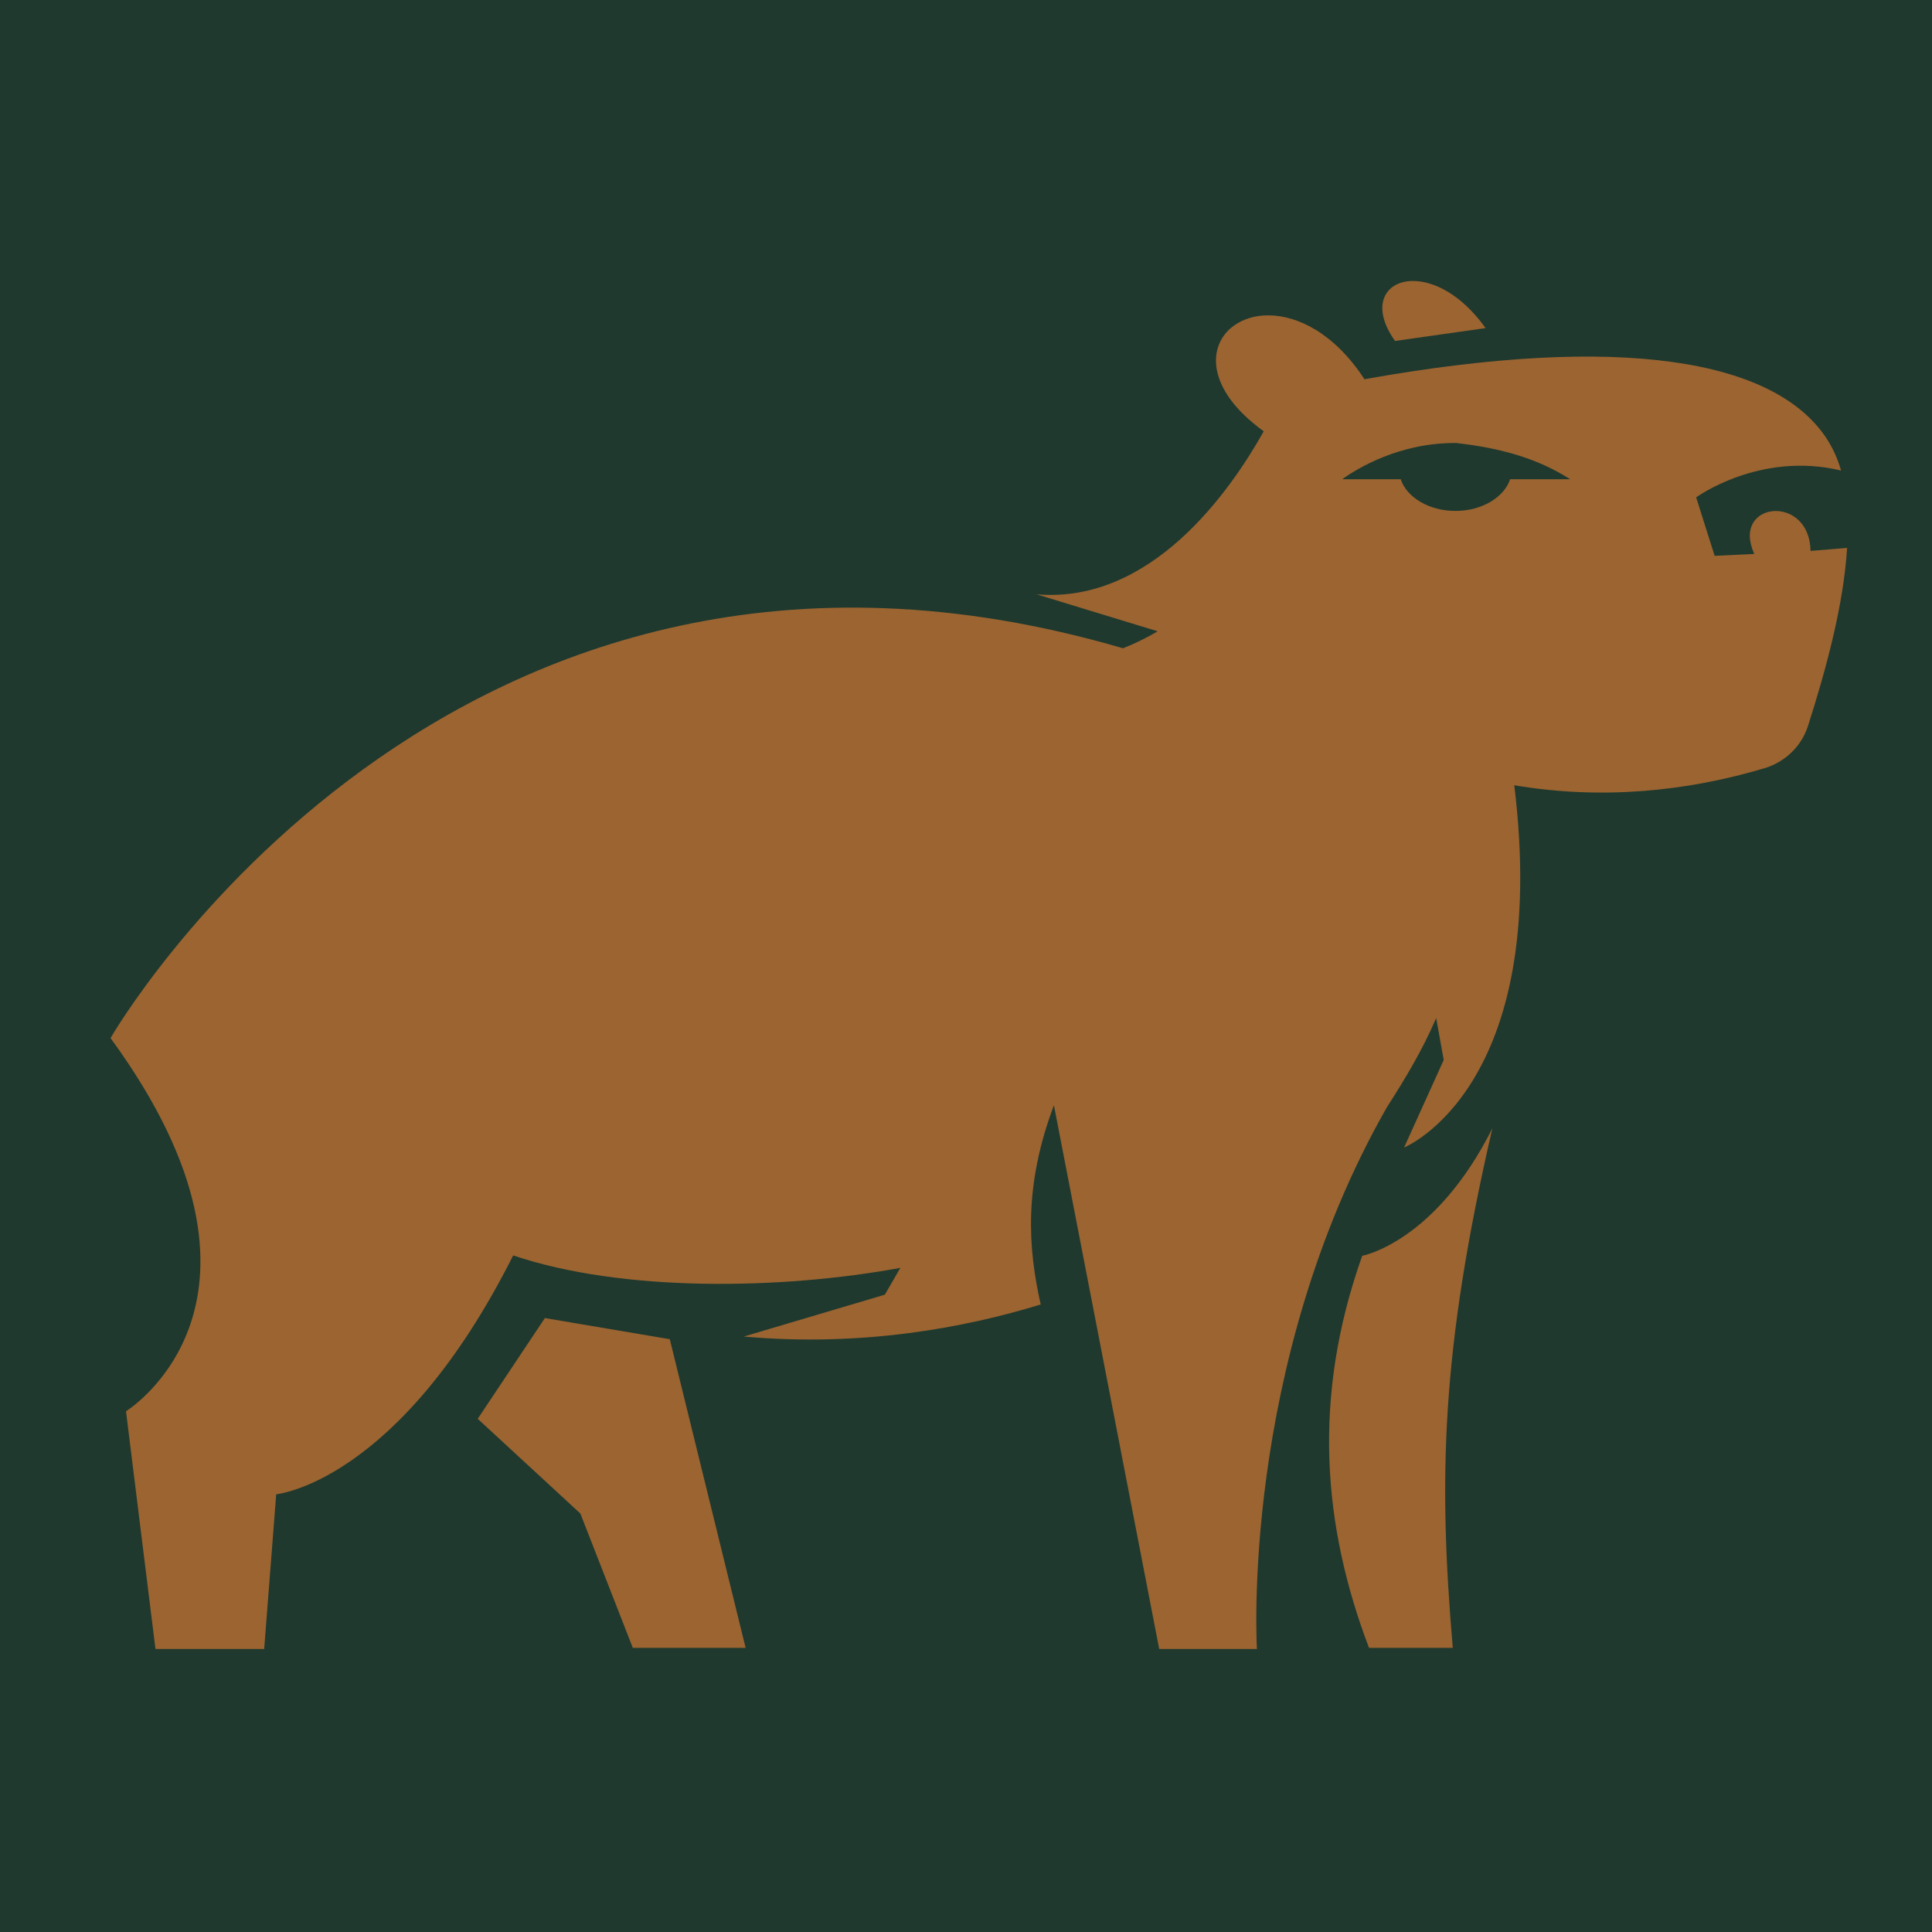
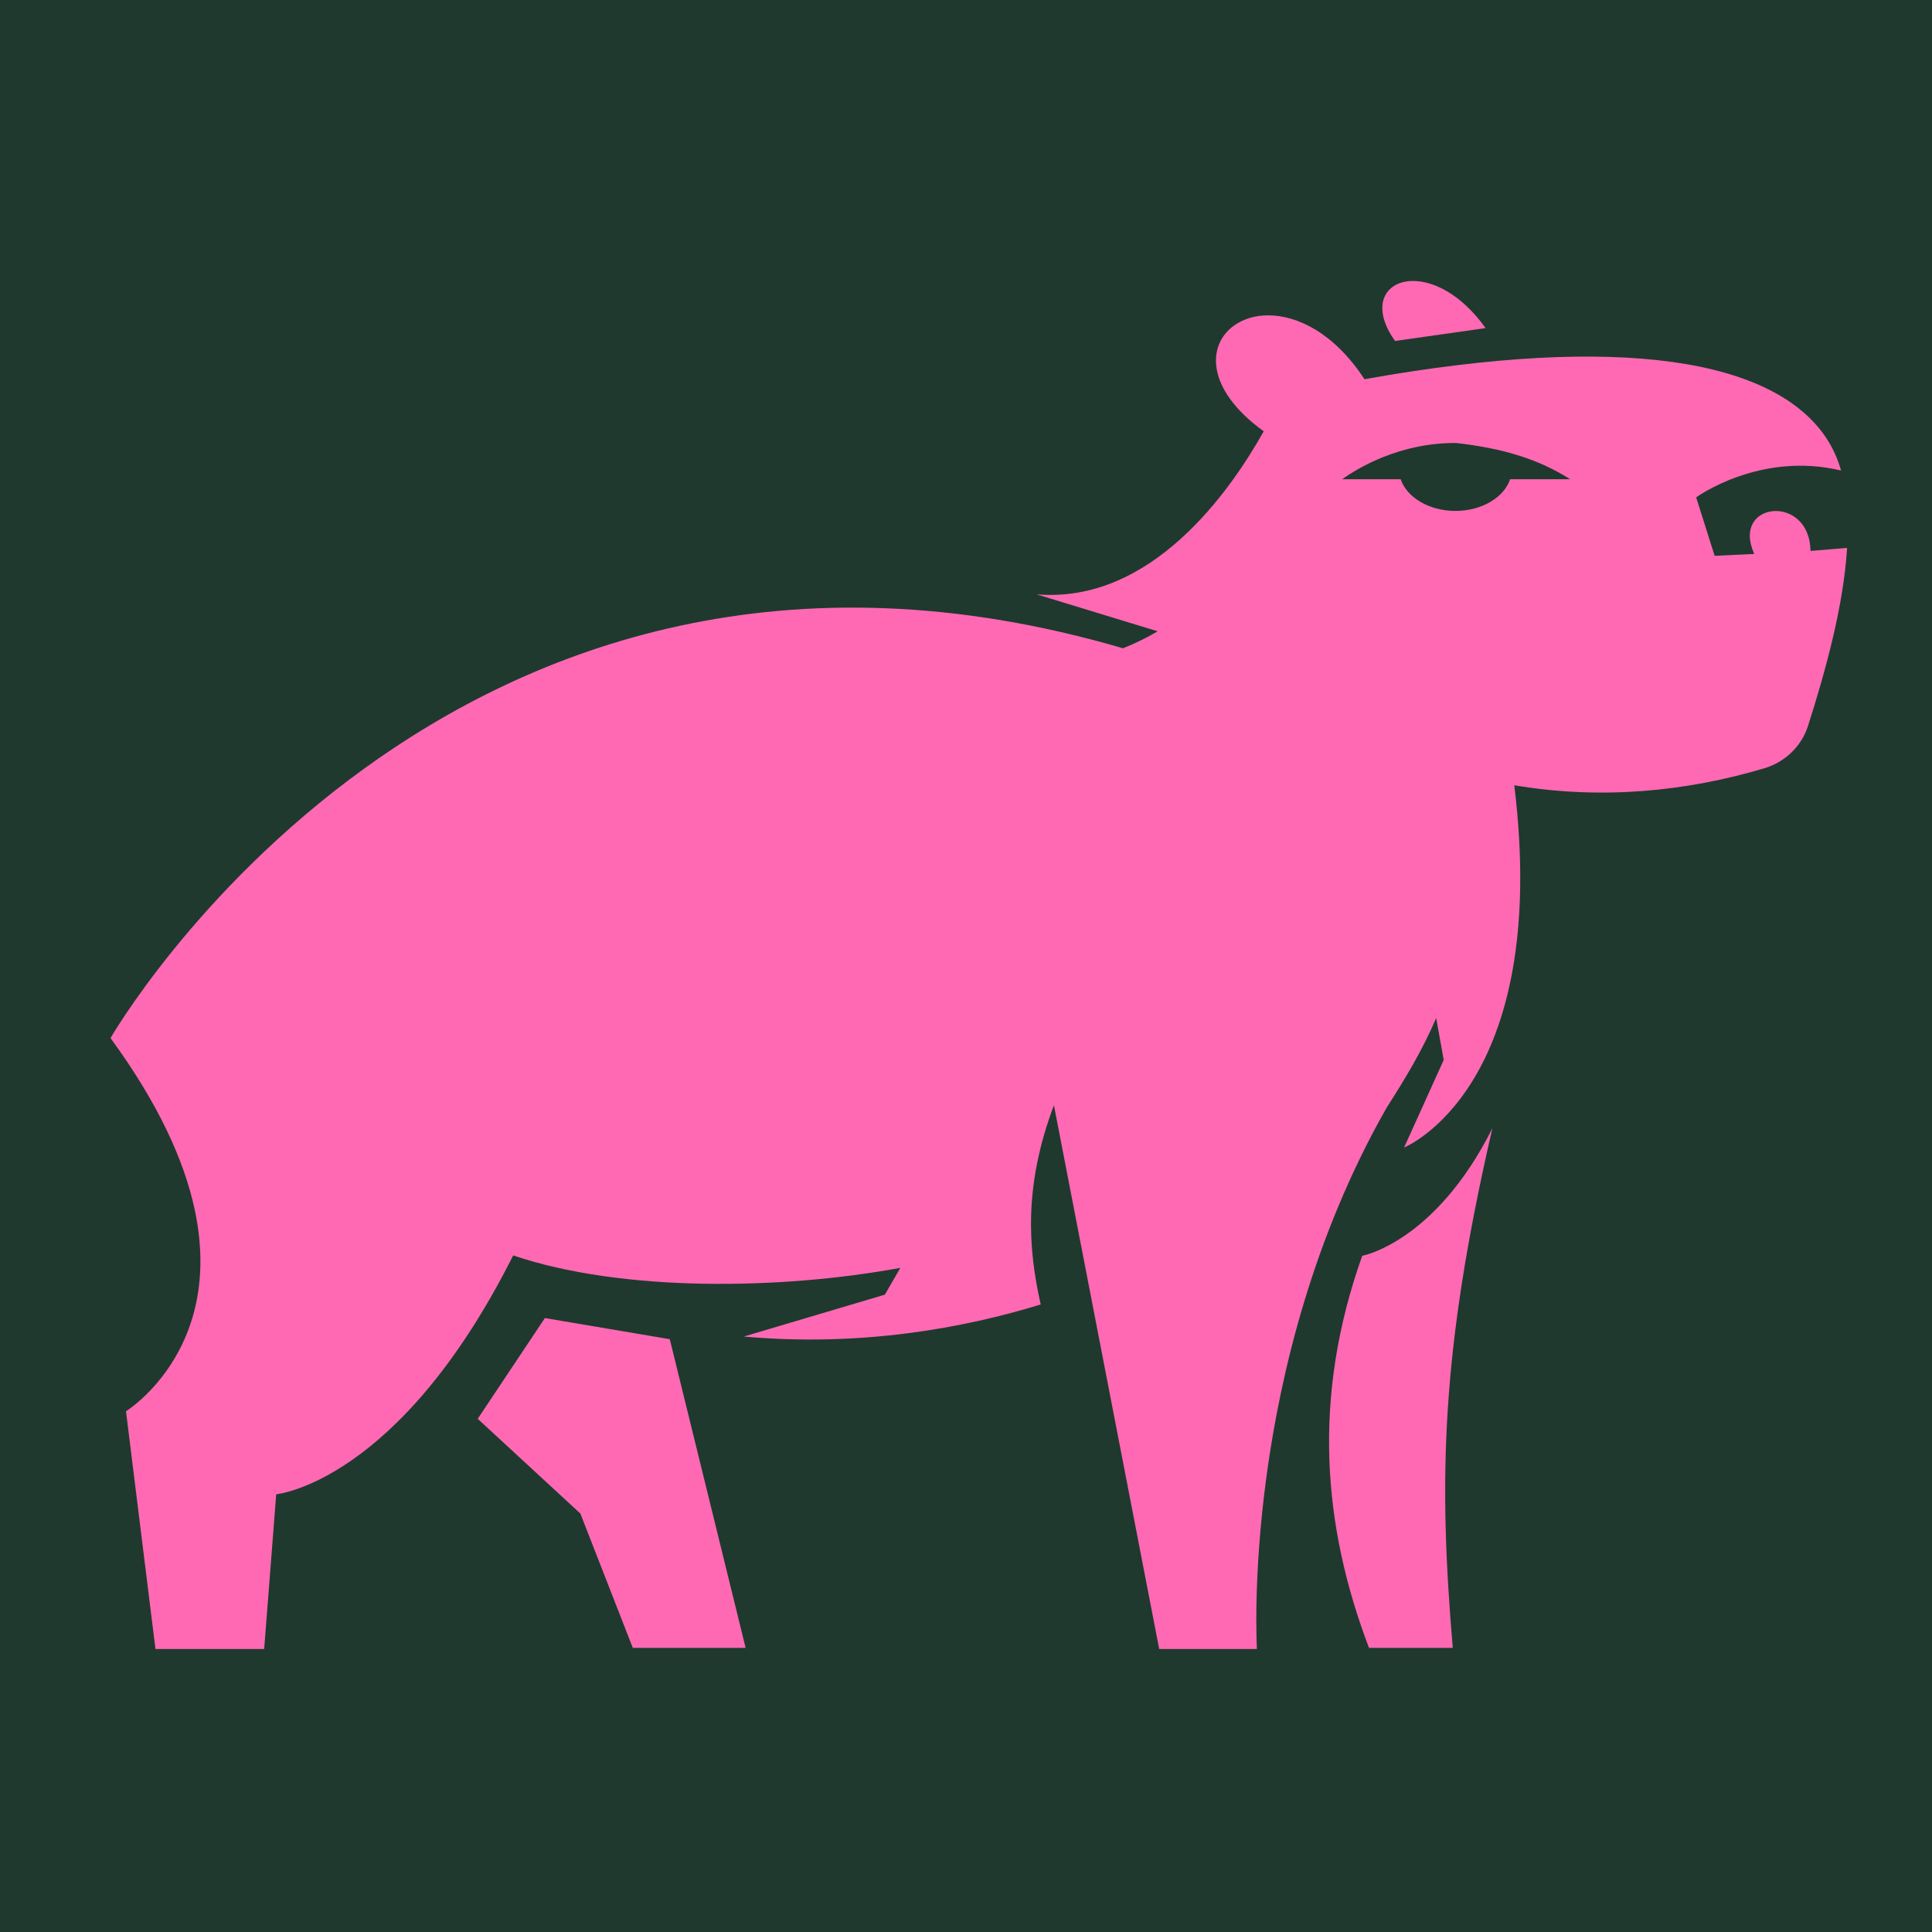
<svg xmlns="http://www.w3.org/2000/svg" style="height: 512px; width: 512px;" viewBox="0 0 512 512">
  <path d="M0 0h512v512H0z" fill="#1f392e" fill-opacity="1" />
  <g class="" style="" transform="translate(0,0)">
-     <path d="M374 74.47c-7.1.26-10.8 6.79-4.3 15.89l24-3.41c-6.5-9.11-14.1-12.69-19.7-12.48zm-38 9.1c-3.5 0-6.6 1.01-9 2.73-7.1 5.1-7.6 16.8 7.9 28-8.9 15.9-29.8 45.8-60.2 43.2l32.1 9.8c-2.7 1.6-5.7 3.1-9.2 4.5C118.7 119.4 29.29 275.1 29.29 275.1c51.1 69.9 4.1 98.9 4.1 98.9l7.81 63h28.81l3.19-41s32.5-3 62.8-63.3c29 9.8 71 9.1 102.6 3.3l-4.1 7.1-37.4 11.1c31.2 2.8 58.5-2.3 78.7-8.5-3.4-15.1-4.5-31.5 3.5-52.8L307.2 437h25.9s-4.6-75 34.4-143.5c5-7.8 9.4-15.1 13.1-23.7l2 11.1-10.5 23.2s39-15.7 29.2-96c23 3.9 45.6 1.7 66.6-4.6 5.3-1.7 9.5-5.8 11.2-11 5-15.6 9.5-32.5 10.4-47.3l-9.7.8c-.2-15.3-21.2-13.1-14.9.8l-10.5.5-4.9-15.5s16.9-12.3 38.4-7.1c-.9-3.2-2.2-6-3.9-8.6-13.8-20.8-54.3-27.8-122.4-15.6-8-12.24-17.8-16.96-25.6-16.93zm49.9 33.83c12.4 1.4 21.9 4.3 30.2 9.6h-15.9c-1.6 4.8-7.5 8.4-14.5 8.4s-12.9-3.6-14.5-8.4h-15.5c4.2-3 15.3-9.7 30.2-9.6zm9.6 181.6c-15.2 30.3-34.5 33.8-34.5 33.8-13.4 37.7-10.4 71.8 1.8 103.9H385c-3.8-44.7-3.2-78.4 10.5-137.7zm-251.1 50.3L126.6 376l27.2 25.1 13.9 35.6h29.9l-20.1-81.8z" fill="#9b6431" fill-opacity="1" />
+     <path d="M374 74.47c-7.1.26-10.8 6.79-4.3 15.89l24-3.41c-6.5-9.11-14.1-12.69-19.7-12.48zm-38 9.1c-3.5 0-6.6 1.01-9 2.73-7.1 5.1-7.6 16.8 7.9 28-8.9 15.9-29.8 45.8-60.2 43.2l32.1 9.8c-2.7 1.6-5.7 3.1-9.2 4.5C118.7 119.4 29.29 275.1 29.29 275.1c51.1 69.9 4.1 98.9 4.1 98.9l7.81 63h28.81l3.19-41s32.5-3 62.8-63.3c29 9.8 71 9.1 102.6 3.3l-4.1 7.1-37.4 11.1c31.2 2.8 58.5-2.3 78.7-8.5-3.4-15.1-4.5-31.5 3.5-52.8L307.2 437h25.9s-4.6-75 34.4-143.5c5-7.8 9.4-15.1 13.1-23.7l2 11.1-10.5 23.2s39-15.7 29.2-96c23 3.9 45.6 1.7 66.6-4.6 5.3-1.7 9.5-5.8 11.2-11 5-15.6 9.5-32.5 10.4-47.3l-9.7.8c-.2-15.3-21.2-13.1-14.9.8l-10.5.5-4.9-15.5s16.9-12.3 38.4-7.1c-.9-3.2-2.2-6-3.9-8.6-13.8-20.8-54.3-27.8-122.4-15.6-8-12.24-17.8-16.96-25.6-16.93zm49.9 33.83c12.4 1.4 21.9 4.3 30.2 9.6h-15.9c-1.6 4.8-7.5 8.4-14.5 8.4s-12.9-3.6-14.5-8.4h-15.5c4.2-3 15.3-9.7 30.2-9.6zm9.6 181.6c-15.2 30.3-34.5 33.8-34.5 33.8-13.4 37.7-10.4 71.8 1.8 103.9H385c-3.8-44.7-3.2-78.4 10.5-137.7zm-251.1 50.3L126.6 376l27.2 25.1 13.9 35.6h29.9l-20.1-81.8z" fill="#FF69B4" fill-opacity="1" />
  </g>
</svg>
